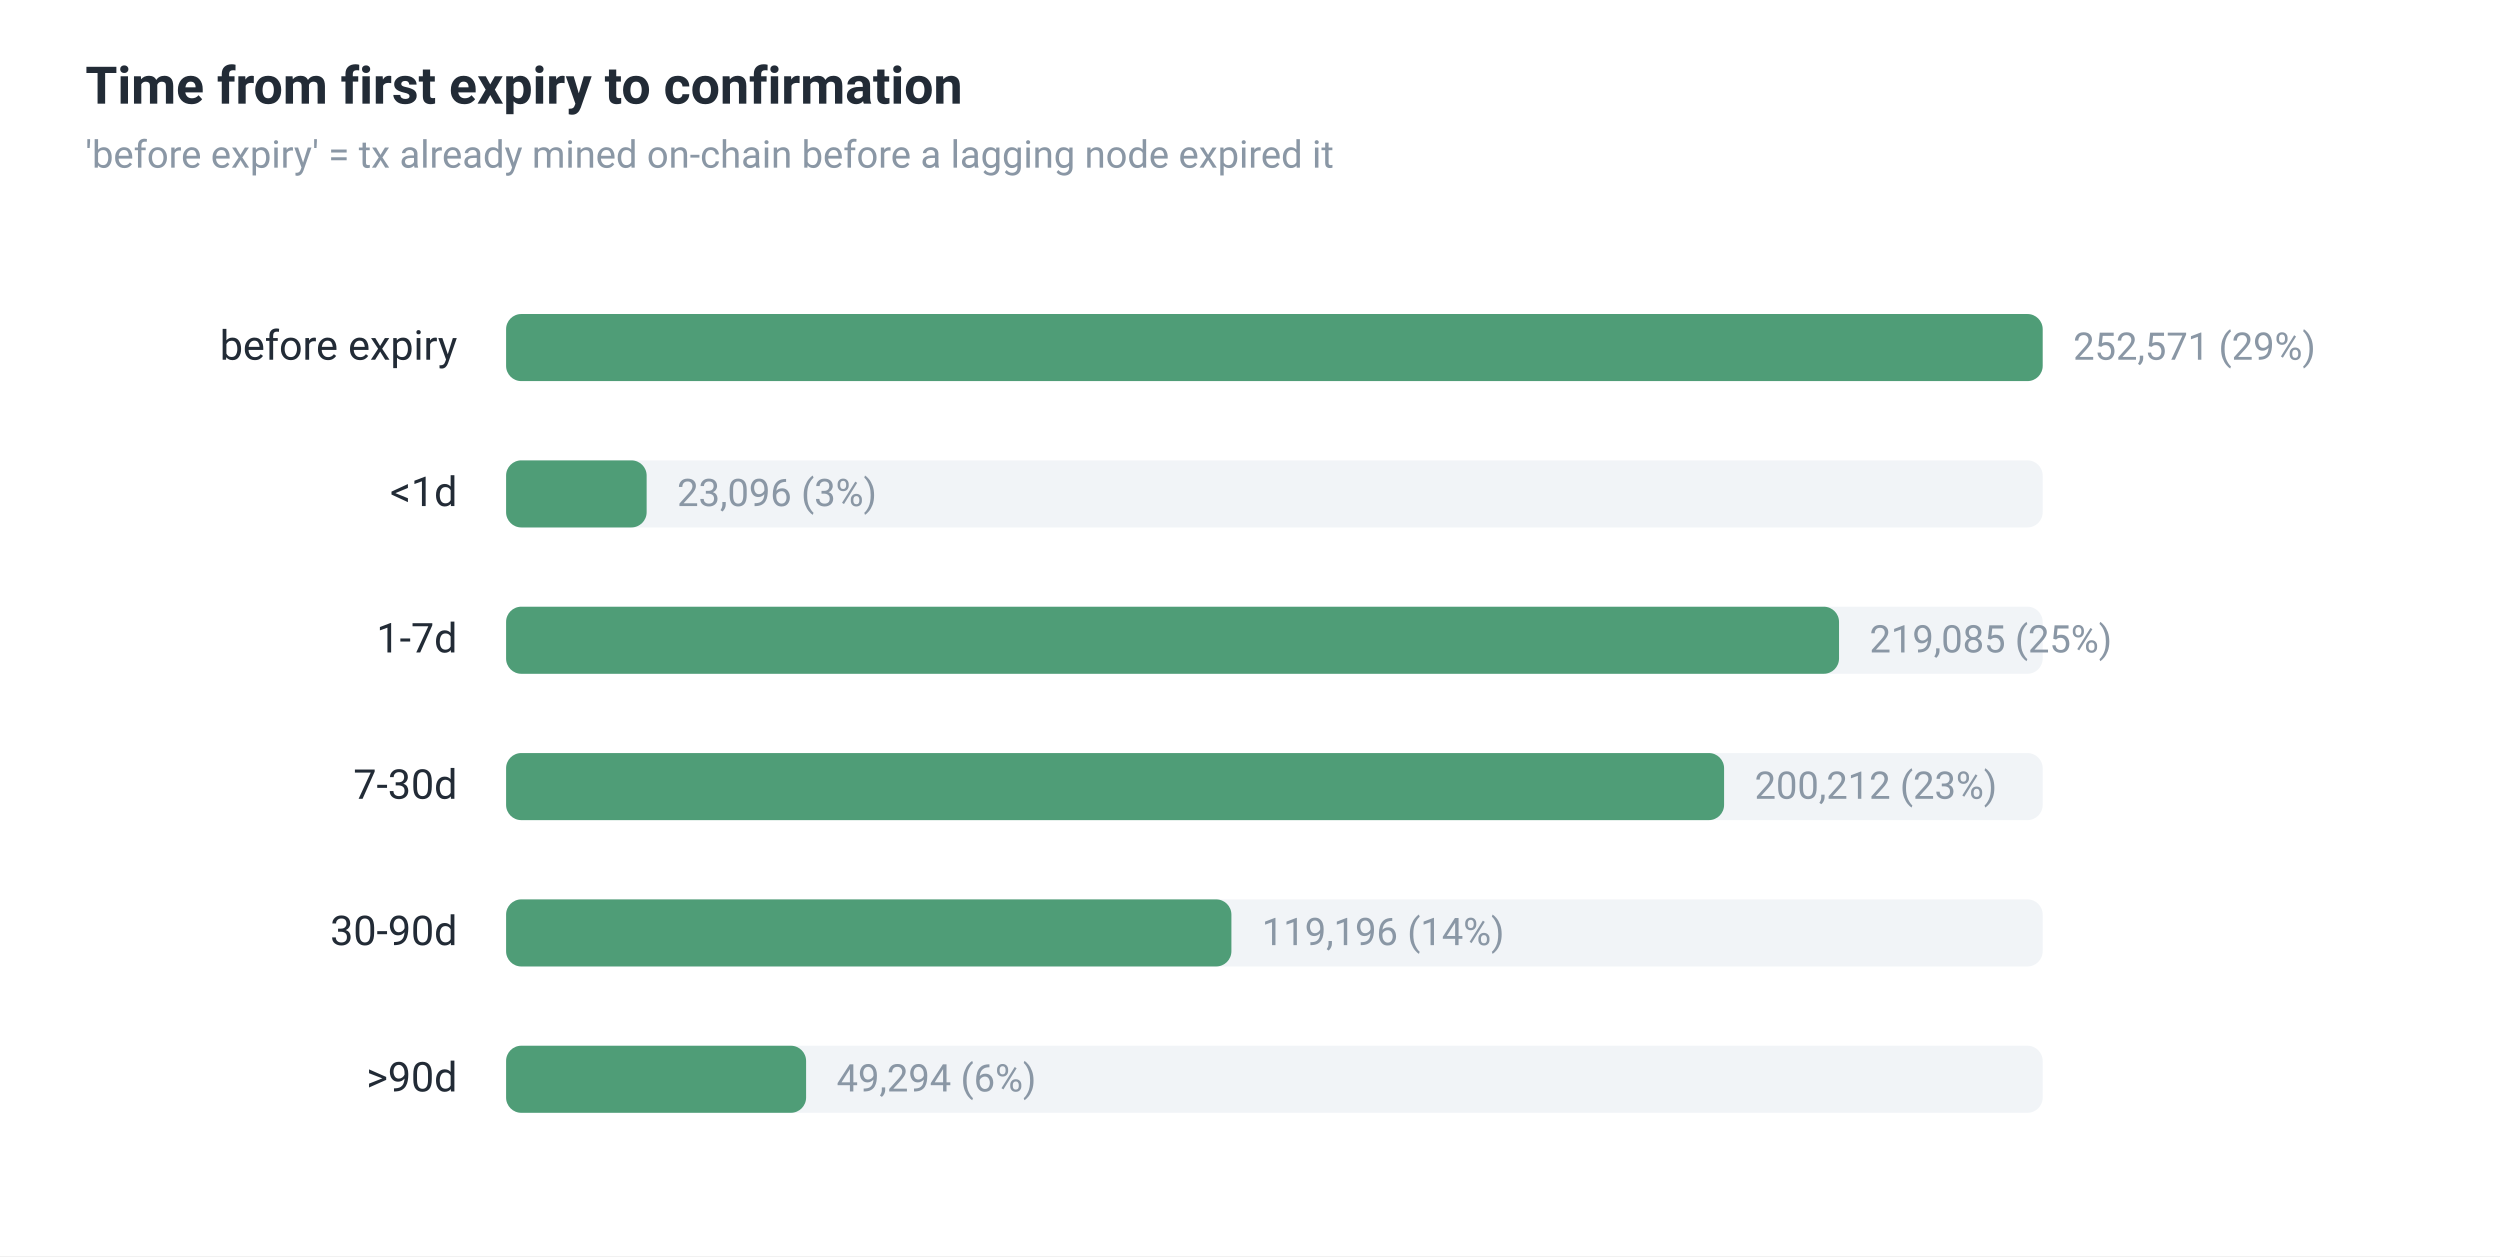
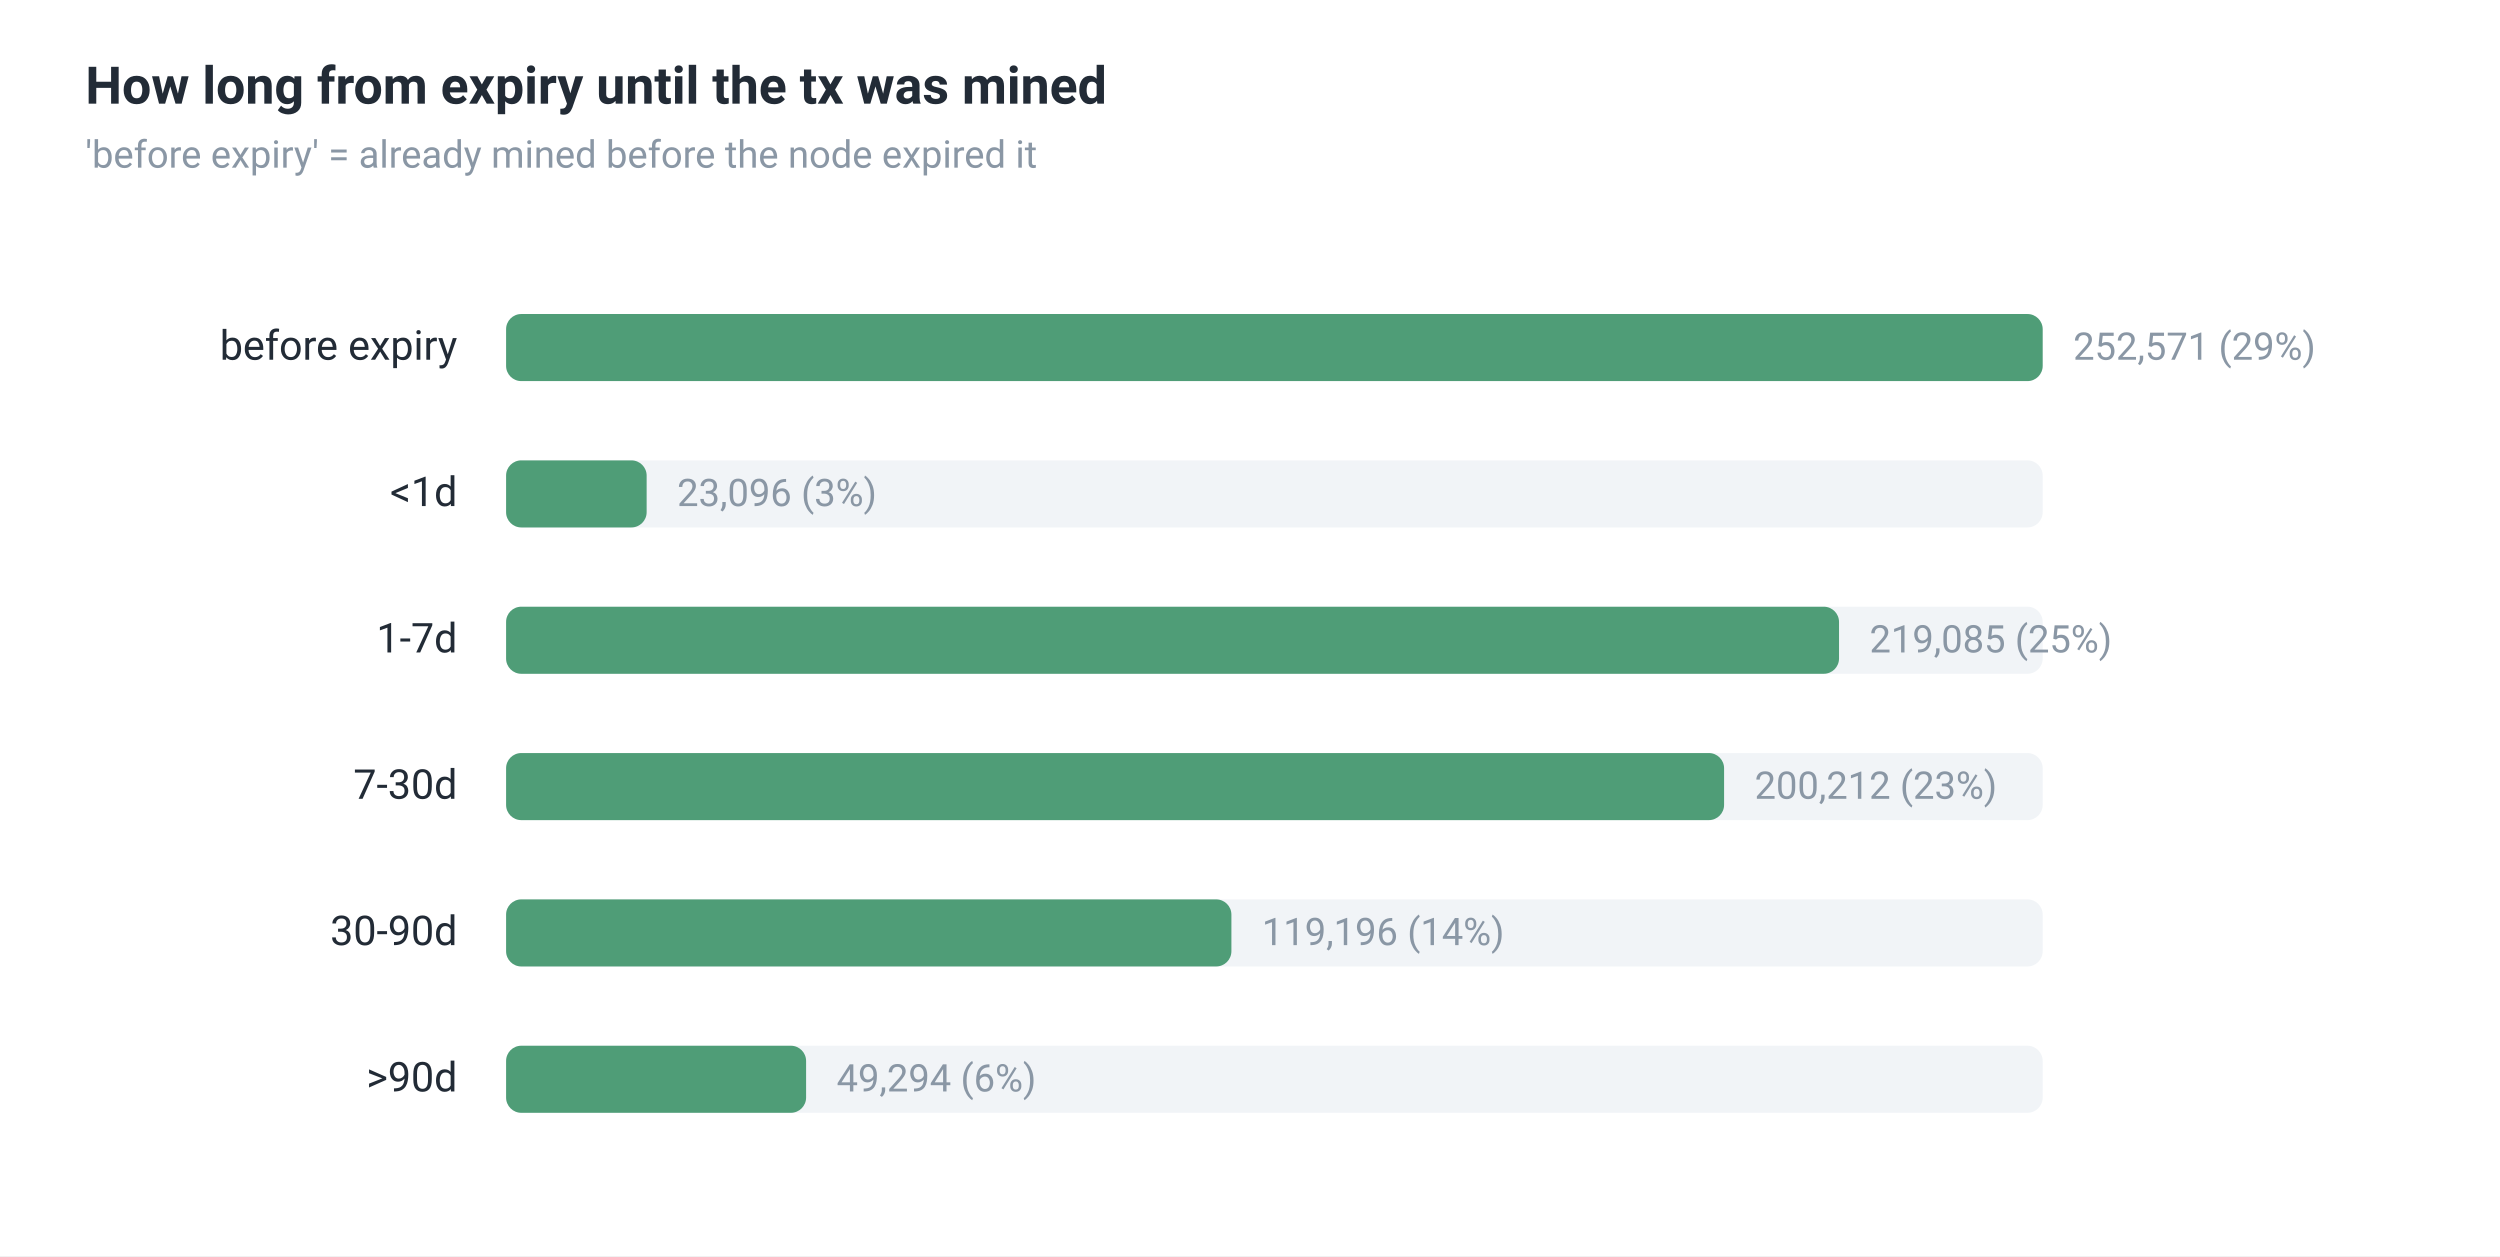
<svg xmlns="http://www.w3.org/2000/svg" width="820" height="412" viewBox="0 0 820 412" font-family="-apple-system,BlinkMacSystemFont,Segoe UI,Roboto,Helvetica,Arial,sans-serif">
  <rect width="820" height="412" fill="#ffffff" />
-   <text x="28" y="34" font-size="17" font-weight="600" fill="#222b36">Time from first expiry to confirmation</text>
-   <text x="28" y="55" font-size="12.5" fill="#8a97a5">'before expiry' = tx already mined on-chain before a lagging node expired it</text>
+   <text x="28" y="34" font-size="17" font-weight="600" fill="#222b36">How long from expiry until the tx was mined</text>
+   <text x="28" y="55" font-size="12.5" fill="#8a97a5">'before expiry' = already mined before the node expired it</text>
  <rect x="166" y="103.0" width="504.0" height="22" rx="5" fill="#f1f4f7" />
  <rect x="166" y="103.0" width="504.0" height="22" rx="5" fill="#4f9d77" />
  <text x="150" y="118.0" text-anchor="end" font-size="13.5" fill="#222b36">before expiry</text>
  <text x="680.0" y="118.0" font-size="12.5" fill="#8a97a5">252,571 (29%)</text>
  <rect x="166" y="151.0" width="504.0" height="22" rx="5" fill="#f1f4f7" />
  <rect x="166" y="151.0" width="46.1" height="22" rx="5" fill="#4f9d77" />
  <text x="150" y="166.0" text-anchor="end" font-size="13.5" fill="#222b36">&lt;1d</text>
  <text x="222.1" y="166.0" font-size="12.5" fill="#8a97a5">23,096 (3%)</text>
  <rect x="166" y="199.0" width="504.0" height="22" rx="5" fill="#f1f4f7" />
  <rect x="166" y="199.0" width="437.2" height="22" rx="5" fill="#4f9d77" />
  <text x="150" y="214.0" text-anchor="end" font-size="13.5" fill="#222b36">1-7d</text>
  <text x="613.2" y="214.0" font-size="12.5" fill="#8a97a5">219,085 (25%)</text>
  <rect x="166" y="247.0" width="504.0" height="22" rx="5" fill="#f1f4f7" />
  <rect x="166" y="247.0" width="399.5" height="22" rx="5" fill="#4f9d77" />
  <text x="150" y="262.0" text-anchor="end" font-size="13.5" fill="#222b36">7-30d</text>
  <text x="575.5" y="262.0" font-size="12.5" fill="#8a97a5">200,212 (23%)</text>
  <rect x="166" y="295.0" width="504.0" height="22" rx="5" fill="#f1f4f7" />
  <rect x="166" y="295.0" width="237.9" height="22" rx="5" fill="#4f9d77" />
  <text x="150" y="310.0" text-anchor="end" font-size="13.5" fill="#222b36">30-90d</text>
  <text x="413.9" y="310.0" font-size="12.5" fill="#8a97a5">119,196 (14%)</text>
  <rect x="166" y="343.0" width="504.0" height="22" rx="5" fill="#f1f4f7" />
  <rect x="166" y="343.0" width="98.4" height="22" rx="5" fill="#4f9d77" />
  <text x="150" y="358.0" text-anchor="end" font-size="13.5" fill="#222b36">&gt;90d</text>
  <text x="274.4" y="358.0" font-size="12.5" fill="#8a97a5">49,294 (6%)</text>
</svg>
